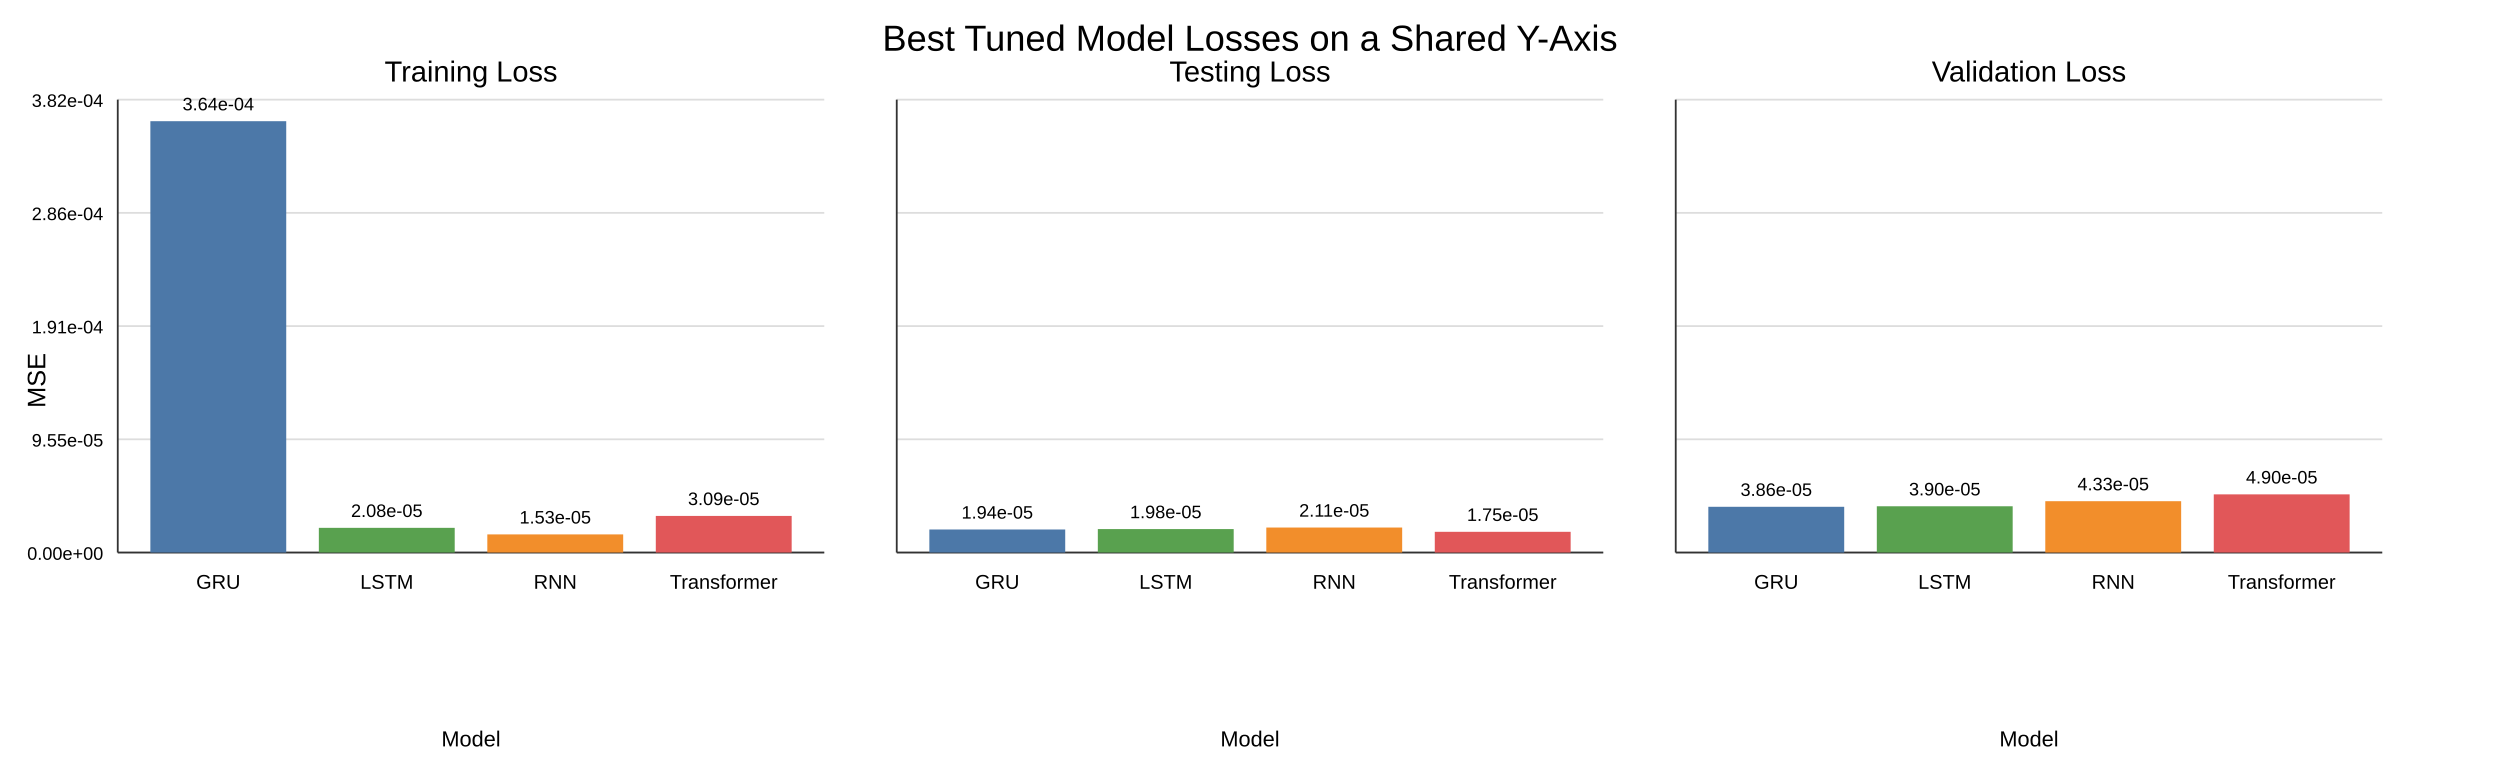
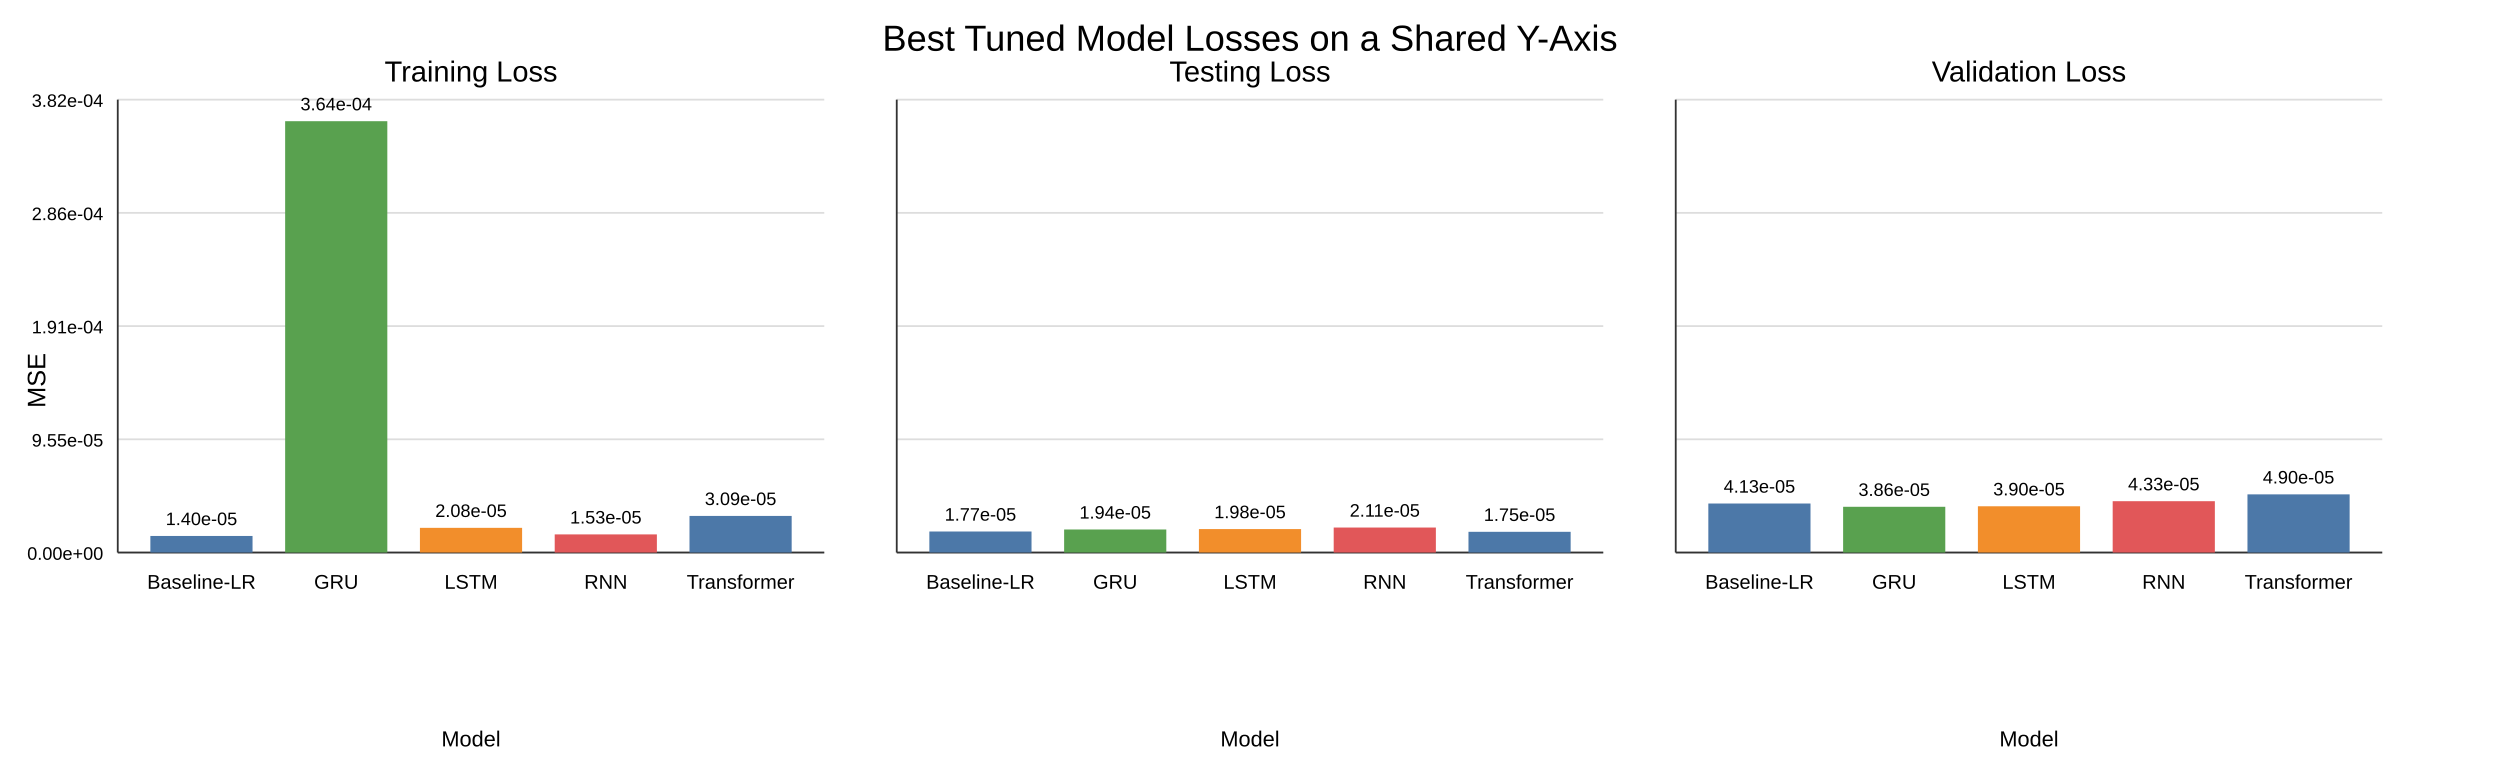
<svg xmlns="http://www.w3.org/2000/svg" width="1380" height="430" viewBox="0 0 1380 430">
  <rect width="100%" height="100%" fill="white" />
  <text x="690" y="28" font-size="20" text-anchor="middle" font-family="Arial">Best Tuned Model Losses on a Shared Y-Axis</text>
  <text x="25" y="210" font-size="14" text-anchor="middle" transform="rotate(-90 25 210)" font-family="Arial">MSE</text>
  <text x="260.0" y="45" font-size="16" text-anchor="middle" font-family="Arial">Training Loss</text>
  <line x1="65" y1="305.00" x2="455" y2="305.00" stroke="#dddddd" stroke-width="1" />
  <text x="57" y="309.00" font-size="10" text-anchor="end" font-family="Arial">0.00e+00</text>
  <line x1="65" y1="242.50" x2="455" y2="242.50" stroke="#dddddd" stroke-width="1" />
  <text x="57" y="246.50" font-size="10" text-anchor="end" font-family="Arial">9.55e-05</text>
  <line x1="65" y1="180.00" x2="455" y2="180.00" stroke="#dddddd" stroke-width="1" />
  <text x="57" y="184.00" font-size="10" text-anchor="end" font-family="Arial">1.91e-04</text>
  <line x1="65" y1="117.50" x2="455" y2="117.50" stroke="#dddddd" stroke-width="1" />
  <text x="57" y="121.50" font-size="10" text-anchor="end" font-family="Arial">2.86e-04</text>
  <line x1="65" y1="55.00" x2="455" y2="55.00" stroke="#dddddd" stroke-width="1" />
  <text x="57" y="59.00" font-size="10" text-anchor="end" font-family="Arial">3.82e-04</text>
  <line x1="65" y1="55" x2="65" y2="305" stroke="#333333" stroke-width="1" />
  <line x1="65" y1="305" x2="455" y2="305" stroke="#333333" stroke-width="1" />
-   <rect x="83.00" y="66.90" width="75.00" height="238.10" fill="#4C78A8" />
-   <text x="120.50" y="60.90" font-size="10" text-anchor="middle" font-family="Arial">3.64e-04</text>
-   <text x="120.50" y="325.00" font-size="11" text-anchor="middle" font-family="Arial">GRU</text>
-   <rect x="176.00" y="291.37" width="75.00" height="13.63" fill="#59A14F" />
-   <text x="213.50" y="285.37" font-size="10" text-anchor="middle" font-family="Arial">2.08e-05</text>
-   <text x="213.50" y="325.00" font-size="11" text-anchor="middle" font-family="Arial">LSTM</text>
-   <rect x="269.00" y="294.99" width="75.00" height="10.01" fill="#F28E2B" />
-   <text x="306.50" y="288.99" font-size="10" text-anchor="middle" font-family="Arial">1.53e-05</text>
-   <text x="306.50" y="325.00" font-size="11" text-anchor="middle" font-family="Arial">RNN</text>
-   <rect x="362.00" y="284.79" width="75.00" height="20.21" fill="#E15759" />
-   <text x="399.50" y="278.79" font-size="10" text-anchor="middle" font-family="Arial">3.09e-05</text>
-   <text x="399.50" y="325.00" font-size="11" text-anchor="middle" font-family="Arial">Transformer</text>
+   <rect x="83.00" y="295.85" width="56.40" height="9.15" fill="#4C78A8" />
+   <text x="111.20" y="289.85" font-size="10" text-anchor="middle" font-family="Arial">1.40e-05</text>
+   <text x="111.20" y="325.00" font-size="11" text-anchor="middle" font-family="Arial">Baseline-LR</text>
+   <rect x="157.40" y="66.90" width="56.40" height="238.10" fill="#59A14F" />
+   <text x="185.60" y="60.90" font-size="10" text-anchor="middle" font-family="Arial">3.64e-04</text>
+   <text x="185.60" y="325.00" font-size="11" text-anchor="middle" font-family="Arial">GRU</text>
+   <rect x="231.80" y="291.37" width="56.40" height="13.63" fill="#F28E2B" />
+   <text x="260.00" y="285.37" font-size="10" text-anchor="middle" font-family="Arial">2.08e-05</text>
+   <text x="260.00" y="325.00" font-size="11" text-anchor="middle" font-family="Arial">LSTM</text>
+   <rect x="306.20" y="294.99" width="56.40" height="10.01" fill="#E15759" />
+   <text x="334.40" y="288.99" font-size="10" text-anchor="middle" font-family="Arial">1.53e-05</text>
+   <text x="334.40" y="325.00" font-size="11" text-anchor="middle" font-family="Arial">RNN</text>
+   <rect x="380.60" y="284.79" width="56.40" height="20.21" fill="#4C78A8" />
+   <text x="408.80" y="278.79" font-size="10" text-anchor="middle" font-family="Arial">3.09e-05</text>
+   <text x="408.80" y="325.00" font-size="11" text-anchor="middle" font-family="Arial">Transformer</text>
  <text x="260.0" y="412" font-size="12" text-anchor="middle" font-family="Arial">Model</text>
  <text x="690.0" y="45" font-size="16" text-anchor="middle" font-family="Arial">Testing Loss</text>
  <line x1="495" y1="305.00" x2="885" y2="305.00" stroke="#dddddd" stroke-width="1" />
  <line x1="495" y1="242.50" x2="885" y2="242.50" stroke="#dddddd" stroke-width="1" />
  <line x1="495" y1="180.00" x2="885" y2="180.00" stroke="#dddddd" stroke-width="1" />
  <line x1="495" y1="117.50" x2="885" y2="117.50" stroke="#dddddd" stroke-width="1" />
  <line x1="495" y1="55.00" x2="885" y2="55.00" stroke="#dddddd" stroke-width="1" />
  <line x1="495" y1="55" x2="495" y2="305" stroke="#333333" stroke-width="1" />
  <line x1="495" y1="305" x2="885" y2="305" stroke="#333333" stroke-width="1" />
-   <rect x="513.00" y="292.28" width="75.00" height="12.72" fill="#4C78A8" />
-   <text x="550.50" y="286.28" font-size="10" text-anchor="middle" font-family="Arial">1.94e-05</text>
-   <text x="550.50" y="325.00" font-size="11" text-anchor="middle" font-family="Arial">GRU</text>
-   <rect x="606.00" y="292.05" width="75.00" height="12.95" fill="#59A14F" />
-   <text x="643.50" y="286.05" font-size="10" text-anchor="middle" font-family="Arial">1.98e-05</text>
-   <text x="643.50" y="325.00" font-size="11" text-anchor="middle" font-family="Arial">LSTM</text>
-   <rect x="699.00" y="291.20" width="75.00" height="13.80" fill="#F28E2B" />
-   <text x="736.50" y="285.20" font-size="10" text-anchor="middle" font-family="Arial">2.11e-05</text>
-   <text x="736.50" y="325.00" font-size="11" text-anchor="middle" font-family="Arial">RNN</text>
-   <rect x="792.00" y="293.56" width="75.00" height="11.44" fill="#E15759" />
-   <text x="829.50" y="287.56" font-size="10" text-anchor="middle" font-family="Arial">1.75e-05</text>
-   <text x="829.50" y="325.00" font-size="11" text-anchor="middle" font-family="Arial">Transformer</text>
+   <rect x="513.00" y="293.39" width="56.40" height="11.61" fill="#4C78A8" />
+   <text x="541.20" y="287.39" font-size="10" text-anchor="middle" font-family="Arial">1.77e-05</text>
+   <text x="541.20" y="325.00" font-size="11" text-anchor="middle" font-family="Arial">Baseline-LR</text>
+   <rect x="587.40" y="292.28" width="56.40" height="12.72" fill="#59A14F" />
+   <text x="615.60" y="286.28" font-size="10" text-anchor="middle" font-family="Arial">1.94e-05</text>
+   <text x="615.60" y="325.00" font-size="11" text-anchor="middle" font-family="Arial">GRU</text>
+   <rect x="661.80" y="292.05" width="56.40" height="12.95" fill="#F28E2B" />
+   <text x="690.00" y="286.05" font-size="10" text-anchor="middle" font-family="Arial">1.98e-05</text>
+   <text x="690.00" y="325.00" font-size="11" text-anchor="middle" font-family="Arial">LSTM</text>
+   <rect x="736.20" y="291.20" width="56.40" height="13.80" fill="#E15759" />
+   <text x="764.40" y="285.20" font-size="10" text-anchor="middle" font-family="Arial">2.11e-05</text>
+   <text x="764.40" y="325.00" font-size="11" text-anchor="middle" font-family="Arial">RNN</text>
+   <rect x="810.60" y="293.56" width="56.40" height="11.44" fill="#4C78A8" />
+   <text x="838.80" y="287.56" font-size="10" text-anchor="middle" font-family="Arial">1.75e-05</text>
+   <text x="838.80" y="325.00" font-size="11" text-anchor="middle" font-family="Arial">Transformer</text>
  <text x="690.0" y="412" font-size="12" text-anchor="middle" font-family="Arial">Model</text>
  <text x="1120.0" y="45" font-size="16" text-anchor="middle" font-family="Arial">Validation Loss</text>
  <line x1="925" y1="305.00" x2="1315" y2="305.00" stroke="#dddddd" stroke-width="1" />
  <line x1="925" y1="242.50" x2="1315" y2="242.50" stroke="#dddddd" stroke-width="1" />
  <line x1="925" y1="180.00" x2="1315" y2="180.00" stroke="#dddddd" stroke-width="1" />
  <line x1="925" y1="117.50" x2="1315" y2="117.50" stroke="#dddddd" stroke-width="1" />
  <line x1="925" y1="55.00" x2="1315" y2="55.00" stroke="#dddddd" stroke-width="1" />
  <line x1="925" y1="55" x2="925" y2="305" stroke="#333333" stroke-width="1" />
  <line x1="925" y1="305" x2="1315" y2="305" stroke="#333333" stroke-width="1" />
-   <rect x="943.00" y="279.75" width="75.00" height="25.25" fill="#4C78A8" />
-   <text x="980.50" y="273.75" font-size="10" text-anchor="middle" font-family="Arial">3.86e-05</text>
-   <text x="980.50" y="325.00" font-size="11" text-anchor="middle" font-family="Arial">GRU</text>
-   <rect x="1036.00" y="279.46" width="75.00" height="25.54" fill="#59A14F" />
-   <text x="1073.50" y="273.46" font-size="10" text-anchor="middle" font-family="Arial">3.90e-05</text>
-   <text x="1073.50" y="325.00" font-size="11" text-anchor="middle" font-family="Arial">LSTM</text>
-   <rect x="1129.00" y="276.66" width="75.00" height="28.34" fill="#F28E2B" />
-   <text x="1166.50" y="270.66" font-size="10" text-anchor="middle" font-family="Arial">4.33e-05</text>
-   <text x="1166.50" y="325.00" font-size="11" text-anchor="middle" font-family="Arial">RNN</text>
-   <rect x="1222.00" y="272.89" width="75.00" height="32.11" fill="#E15759" />
-   <text x="1259.50" y="266.89" font-size="10" text-anchor="middle" font-family="Arial">4.90e-05</text>
-   <text x="1259.50" y="325.00" font-size="11" text-anchor="middle" font-family="Arial">Transformer</text>
+   <rect x="943.00" y="277.94" width="56.40" height="27.06" fill="#4C78A8" />
+   <text x="971.20" y="271.94" font-size="10" text-anchor="middle" font-family="Arial">4.13e-05</text>
+   <text x="971.20" y="325.00" font-size="11" text-anchor="middle" font-family="Arial">Baseline-LR</text>
+   <rect x="1017.40" y="279.75" width="56.40" height="25.25" fill="#59A14F" />
+   <text x="1045.60" y="273.75" font-size="10" text-anchor="middle" font-family="Arial">3.86e-05</text>
+   <text x="1045.60" y="325.00" font-size="11" text-anchor="middle" font-family="Arial">GRU</text>
+   <rect x="1091.80" y="279.46" width="56.40" height="25.54" fill="#F28E2B" />
+   <text x="1120.00" y="273.46" font-size="10" text-anchor="middle" font-family="Arial">3.90e-05</text>
+   <text x="1120.00" y="325.00" font-size="11" text-anchor="middle" font-family="Arial">LSTM</text>
+   <rect x="1166.20" y="276.66" width="56.40" height="28.34" fill="#E15759" />
+   <text x="1194.40" y="270.66" font-size="10" text-anchor="middle" font-family="Arial">4.33e-05</text>
+   <text x="1194.40" y="325.00" font-size="11" text-anchor="middle" font-family="Arial">RNN</text>
+   <rect x="1240.60" y="272.89" width="56.40" height="32.11" fill="#4C78A8" />
+   <text x="1268.80" y="266.89" font-size="10" text-anchor="middle" font-family="Arial">4.90e-05</text>
+   <text x="1268.80" y="325.00" font-size="11" text-anchor="middle" font-family="Arial">Transformer</text>
  <text x="1120.0" y="412" font-size="12" text-anchor="middle" font-family="Arial">Model</text>
</svg>
